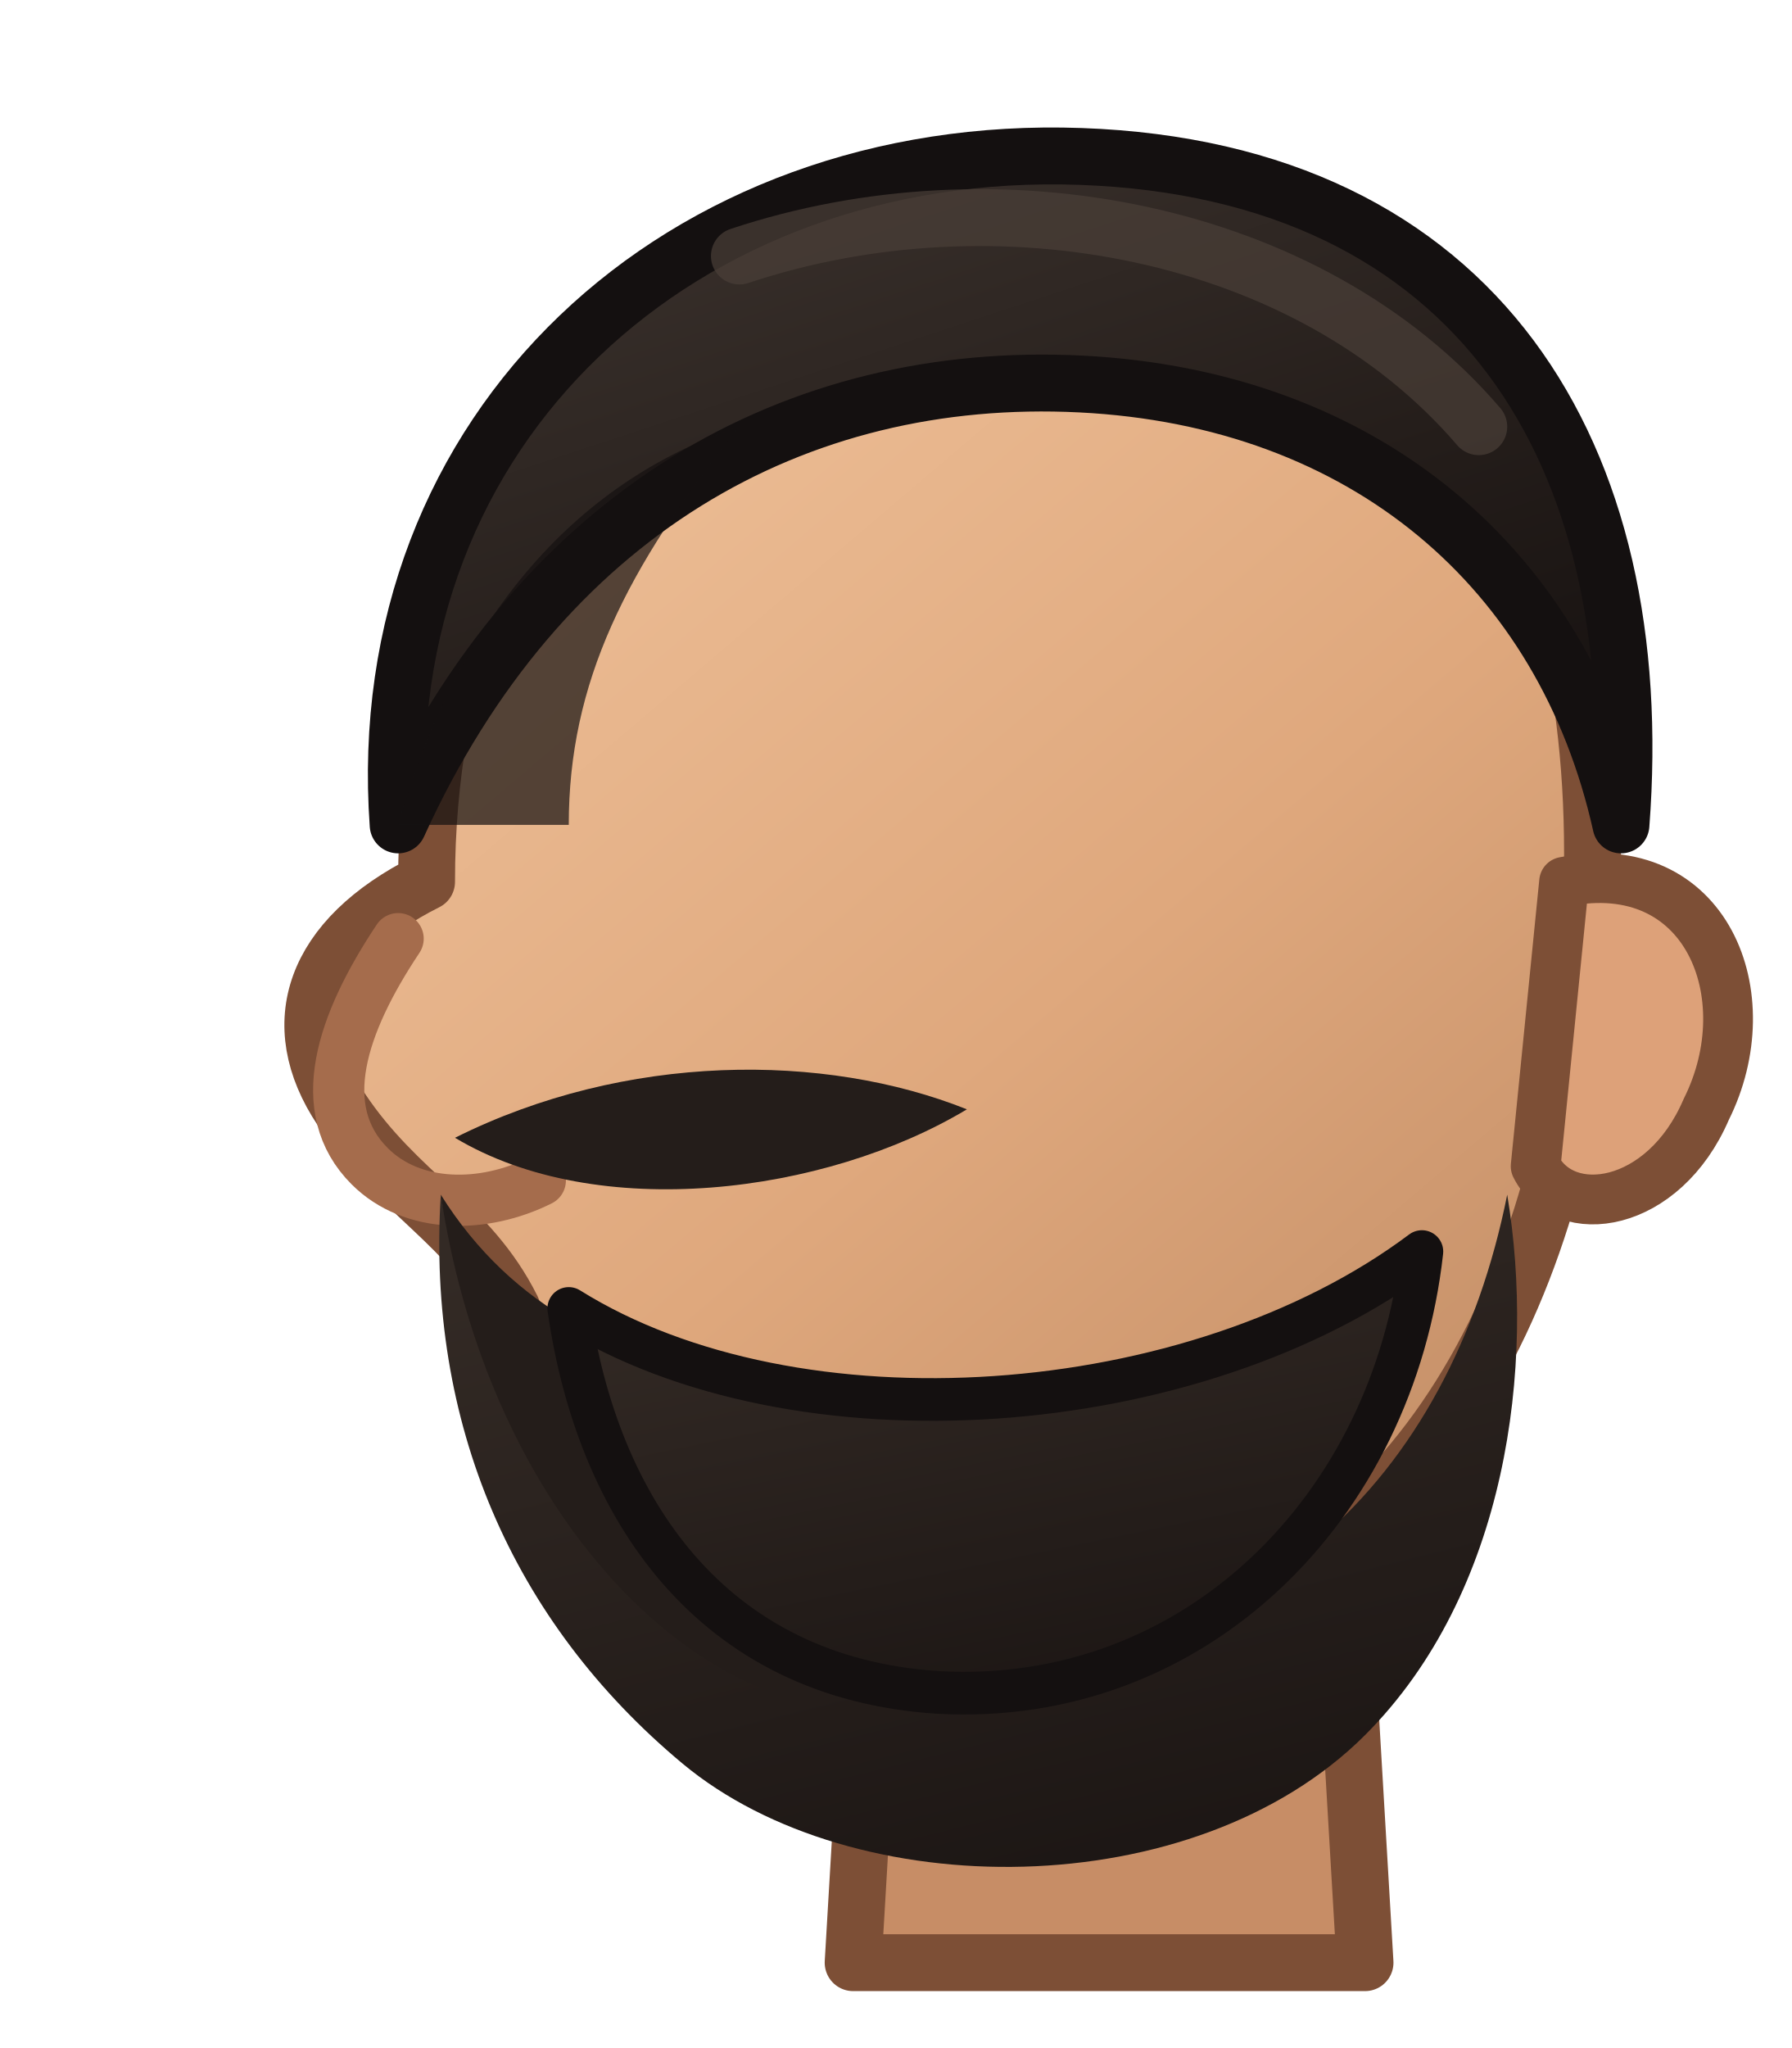
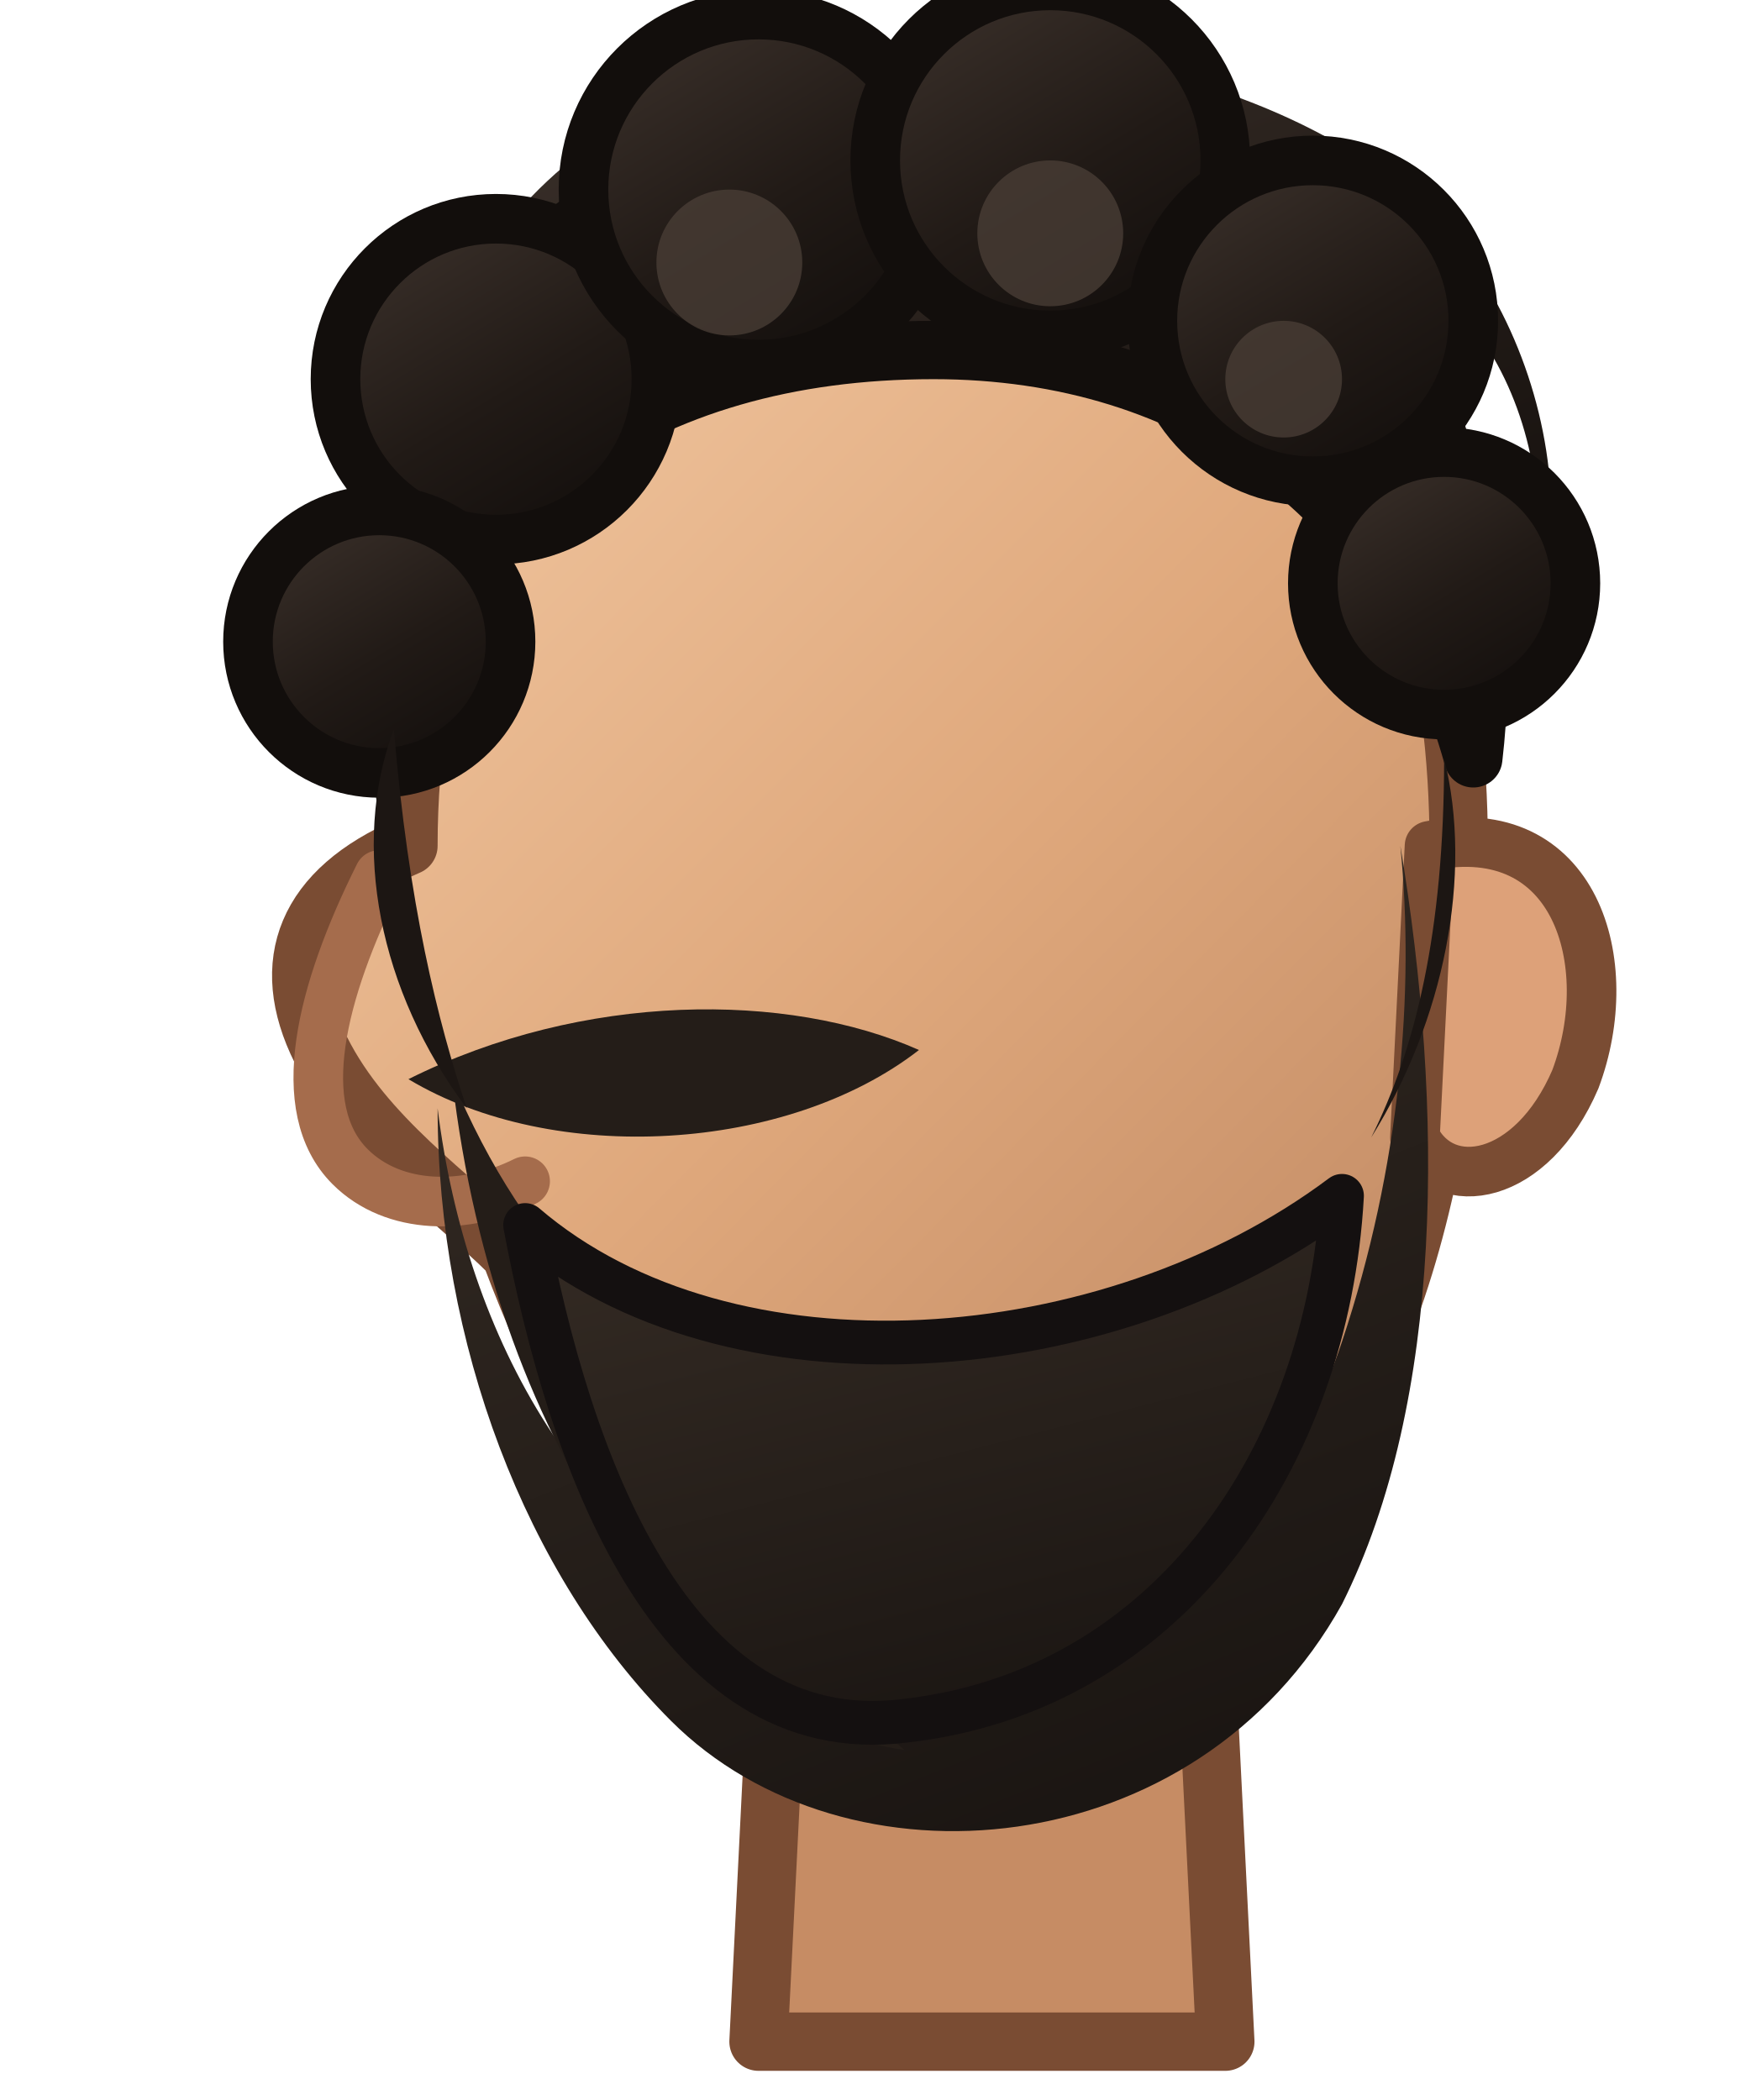
- <svg xmlns="http://www.w3.org/2000/svg" width="126" height="144" viewBox="0 0 126 144">
+ <svg xmlns="http://www.w3.org/2000/svg" width="120" height="144" viewBox="0 0 120 144">
  <defs>
-     <linearGradient id="ohSkin" x1="0.15" y1="0" x2="0.9" y2="1">
-       <stop offset="0" stop-color="#f0c39c" />
-       <stop offset="0.55" stop-color="#dfa87d" />
-       <stop offset="1" stop-color="#c08b64" />
+     <linearGradient id="ohSkin" x1="0.1" y1="0" x2="0.9" y2="1">
+       <stop offset="0" stop-color="#f2c8a2" />
+       <stop offset="0.5" stop-color="#dfa87c" />
+       <stop offset="1" stop-color="#bc8560" />
    </linearGradient>
    <linearGradient id="ohHair" x1="0.2" y1="0" x2="0.8" y2="1">
-       <stop offset="0" stop-color="#3b322d" />
-       <stop offset="0.6" stop-color="#241d1a" />
-       <stop offset="1" stop-color="#161110" />
+       <stop offset="0" stop-color="#3a302a" />
+       <stop offset="0.55" stop-color="#211a16" />
+       <stop offset="1" stop-color="#120e0c" />
    </linearGradient>
    <linearGradient id="ohBeard" x1="0.3" y1="0" x2="0.7" y2="1">
-       <stop offset="0" stop-color="#332a25" />
-       <stop offset="1" stop-color="#1c1614" />
+       <stop offset="0" stop-color="#332a23" />
+       <stop offset="1" stop-color="#1a1512" />
    </linearGradient>
  </defs>
-   <path d="M62 104 L94 104 L96 138 L60 138 Z" fill="#c78d66" stroke="#7d4f36" stroke-width="4" stroke-linejoin="round" />
-   <path d="M62 104 L94 104 L94 116 C80 122 68 120 62 114Z" fill="#a6714f" opacity="0.6" />
-   <path d="M30 62 C30 32 50 14 76 15 C100 16 112 34 112 60 C112 84 104 106 84 114 C64 122 44 112 36 92 C33 86 28 84 24 78 C20 72 22 66 30 62Z" fill="url(#ohSkin)" stroke="#7d4f36" stroke-width="4" stroke-linejoin="round" />
-   <path d="M110 62 C120 60 124 70 120 78 C117 85 110 86 108 82Z" fill="#dda179" stroke="#7d4f36" stroke-width="3.5" stroke-linejoin="round" />
-   <path d="M28 66 C24 72 22 78 26 82 C29 85 34 85 38 83" fill="none" stroke="#a56c4c" stroke-width="3.6" stroke-linecap="round" />
-   <path d="M31 84 C34 100 46 114 66 116 C88 118 102 104 106 84 C108 96 106 112 96 122 C84 134 60 134 48 124 C36 114 30 100 31 84Z" fill="url(#ohBeard)" />
-   <path d="M31 84 C36 92 44 96 52 96 C50 106 52 114 58 120 C46 118 34 104 31 84Z" fill="#241d1a" />
-   <path d="M40 92 C56 102 84 100 100 88 C98 106 84 120 66 119 C50 118 42 106 40 92Z" fill="url(#ohBeard)" stroke="#141010" stroke-width="3" stroke-linejoin="round" />
-   <path d="M32 80 C44 74 58 74 68 78 C58 84 42 86 32 80Z" fill="#241d1a" />
-   <path d="M28 58 C26 30 48 10 76 11 C104 12 116 32 114 58 C110 40 96 28 76 27 C56 26 38 36 28 58Z" fill="url(#ohHair)" stroke="#141010" stroke-width="4" stroke-linejoin="round" />
-   <path d="M28 58 C32 44 40 34 52 30 C44 40 40 48 40 58Z" fill="#141010" opacity="0.7" />
-   <path d="M52 18 C70 12 92 16 104 30" fill="none" stroke="#4a3f38" stroke-width="4" stroke-linecap="round" opacity="0.7" />
+   <path d="M54 100 L82 100 L84 140 L52 140 Z" fill="#c68c64" stroke="#7a4c33" stroke-width="4" stroke-linejoin="round" />
+   <path d="M54 100 L82 100 L82 112 C70 118 58 116 54 110Z" fill="#a06e4d" opacity="0.6" />
+   <path d="M28 58 C28 32 44 16 66 16 C88 16 100 33 100 58 C100 78 96 96 84 108 C74 118 58 118 48 108 C42 102 38 94 35 86 C31 82 25 78 22 72 C19 66 21 61 28 58Z" fill="url(#ohSkin)" stroke="#7a4c33" stroke-width="4" stroke-linejoin="round" />
+   <path d="M98 58 C108 56 111 66 108 74 C105 81 99 82 97 78Z" fill="#dda179" stroke="#7a4c33" stroke-width="3.4" stroke-linejoin="round" />
+   <path d="M26 60 C22 68 20 76 24 80 C27 83 32 83 36 81" fill="none" stroke="#a56c4c" stroke-width="3.4" stroke-linecap="round" />
+   <path d="M30 76 C32 92 40 106 54 112 C70 119 86 110 92 92 C96 80 97 68 96 58 C99 76 99 96 92 110 C82 128 58 130 46 118 C36 108 30 92 30 76Z" fill="url(#ohBeard)" />
+   <path d="M31 74 C36 86 44 94 54 96 C52 106 55 114 62 120 C48 118 34 100 31 74Z" fill="#241d18" />
+   <path d="M36 84 C50 96 76 94 92 82 C91 100 80 116 62 118 C46 120 39 100 36 84Z" fill="url(#ohBeard)" stroke="#141010" stroke-width="3" stroke-linejoin="round" />
+   <path d="M28 74 C40 68 54 68 63 72 C54 79 38 80 28 74Z" fill="#241d18" />
+   <path d="M26 56 C22 34 34 12 60 9 C86 6 102 24 100 52 C104 40 102 24 92 16 C104 20 108 34 104 46 C110 34 104 16 92 10 C80 3 62 1 48 6 C32 12 24 28 26 56Z" fill="url(#ohHair)" />
+   <path d="M25 52 C21 26 40 8 64 8 C88 8 104 26 101 52 C96 34 82 24 64 24 C44 24 30 34 25 52Z" fill="url(#ohHair)" stroke="#120e0c" stroke-width="4" stroke-linejoin="round" />
+   <g fill="url(#ohHair)" stroke="#120e0c" stroke-width="3.4">
+     <circle cx="34" cy="26" r="11" />
+     <circle cx="52" cy="13" r="12" />
+     <circle cx="72" cy="11" r="12" />
+     <circle cx="90" cy="22" r="11" />
+     <circle cx="99" cy="40" r="9" />
+     <circle cx="26" cy="44" r="9" />
+   </g>
+   <g fill="#4b3f37" opacity="0.75">
+     <circle cx="50" cy="18" r="5" />
+     <circle cx="72" cy="16" r="5" />
+     <circle cx="88" cy="26" r="4" />
+   </g>
+   <path d="M27 50 C28 62 30 70 32 76 C26 68 24 58 27 50Z" fill="#1c1613" />
+   <path d="M99 52 C99 64 97 72 94 78 C99 70 101 60 99 52Z" fill="#1c1613" />
</svg>
